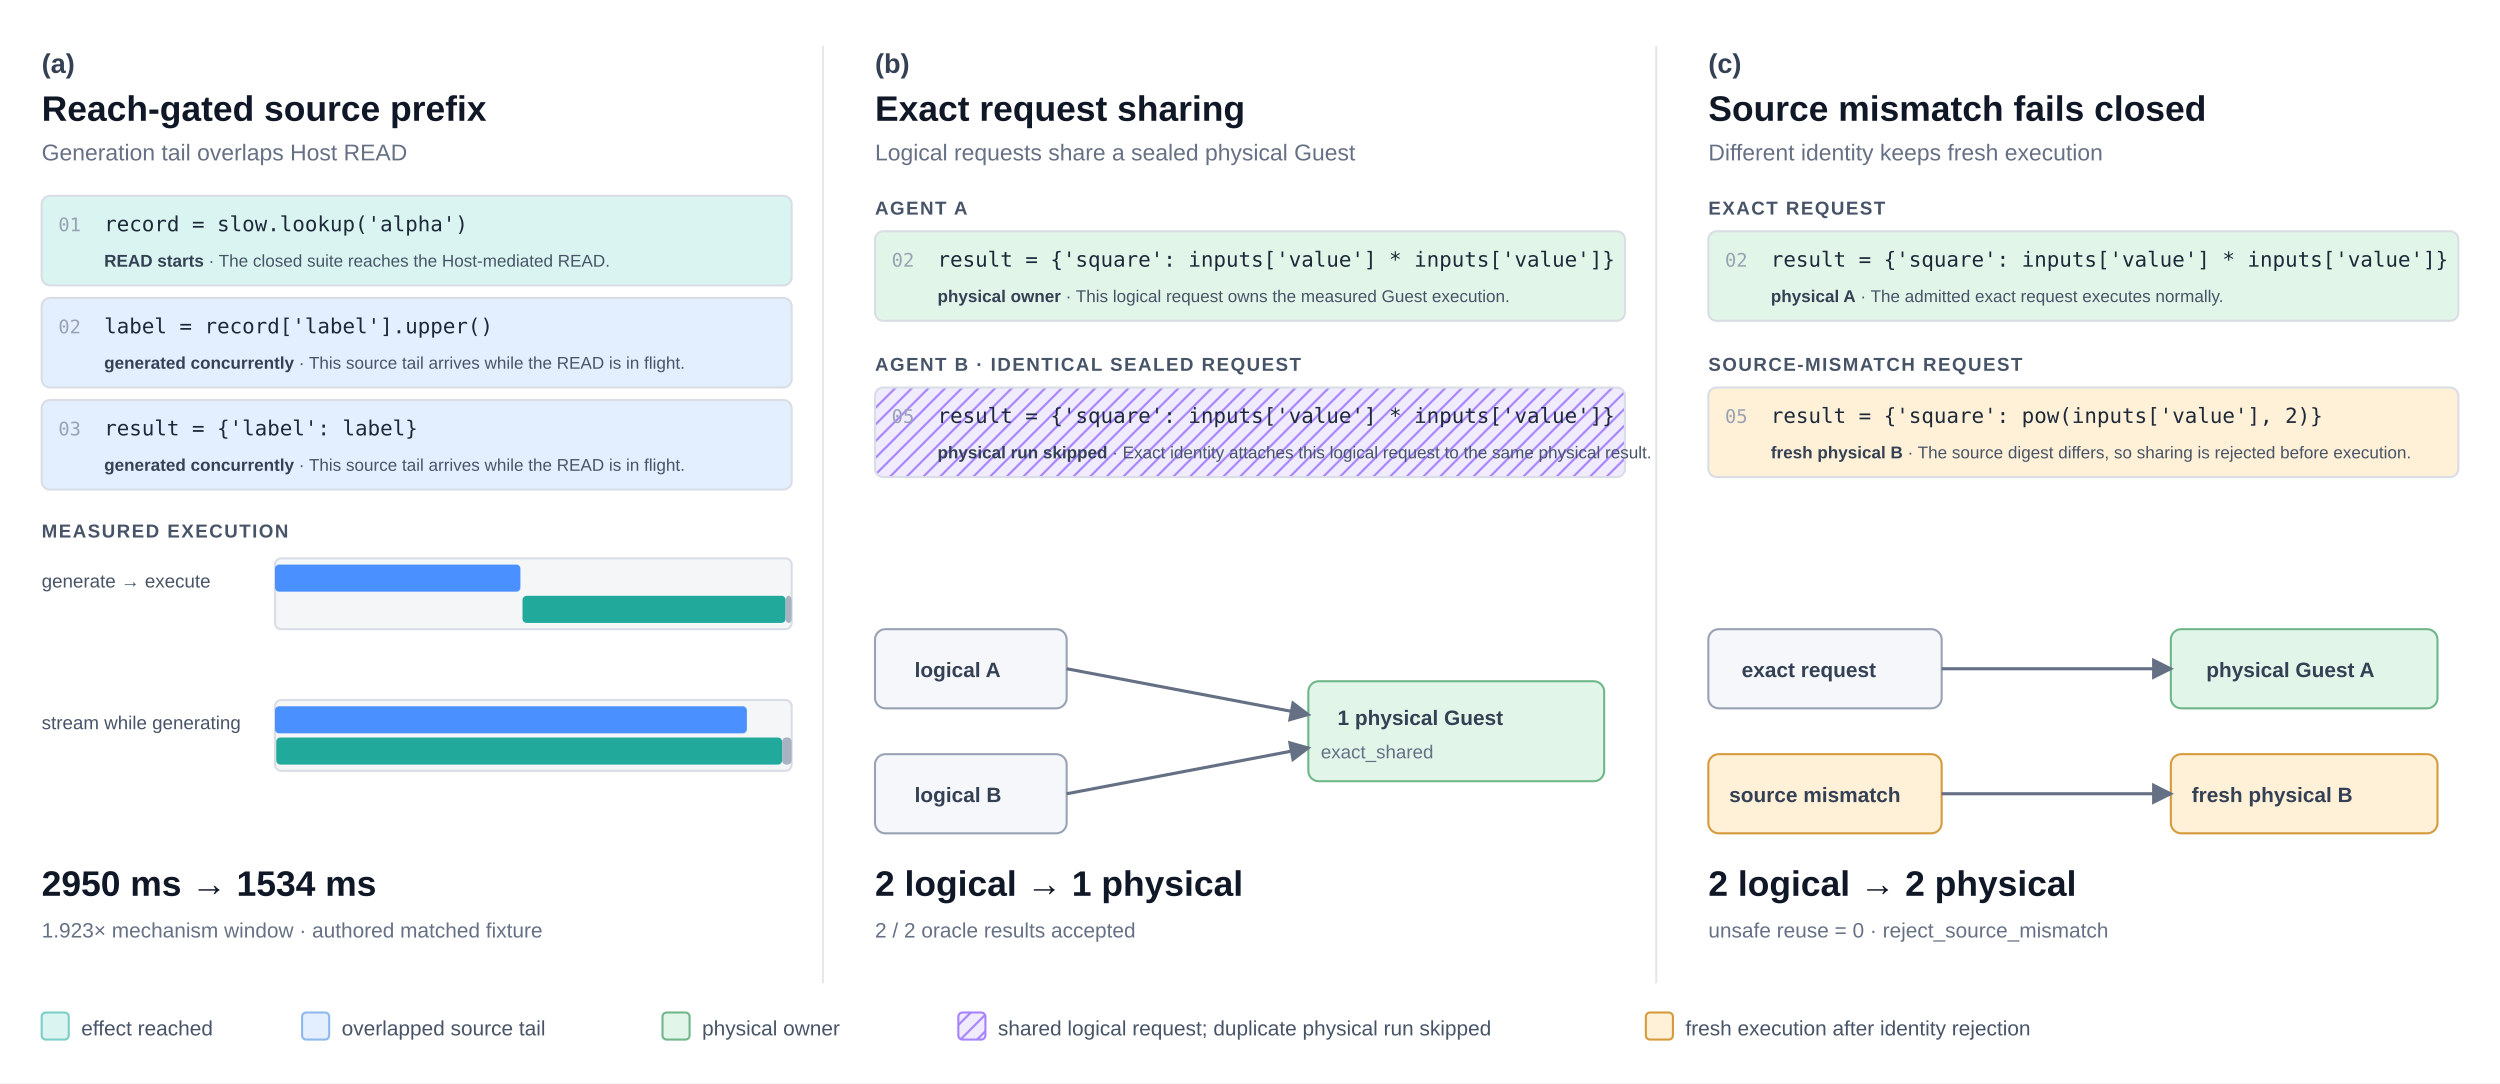
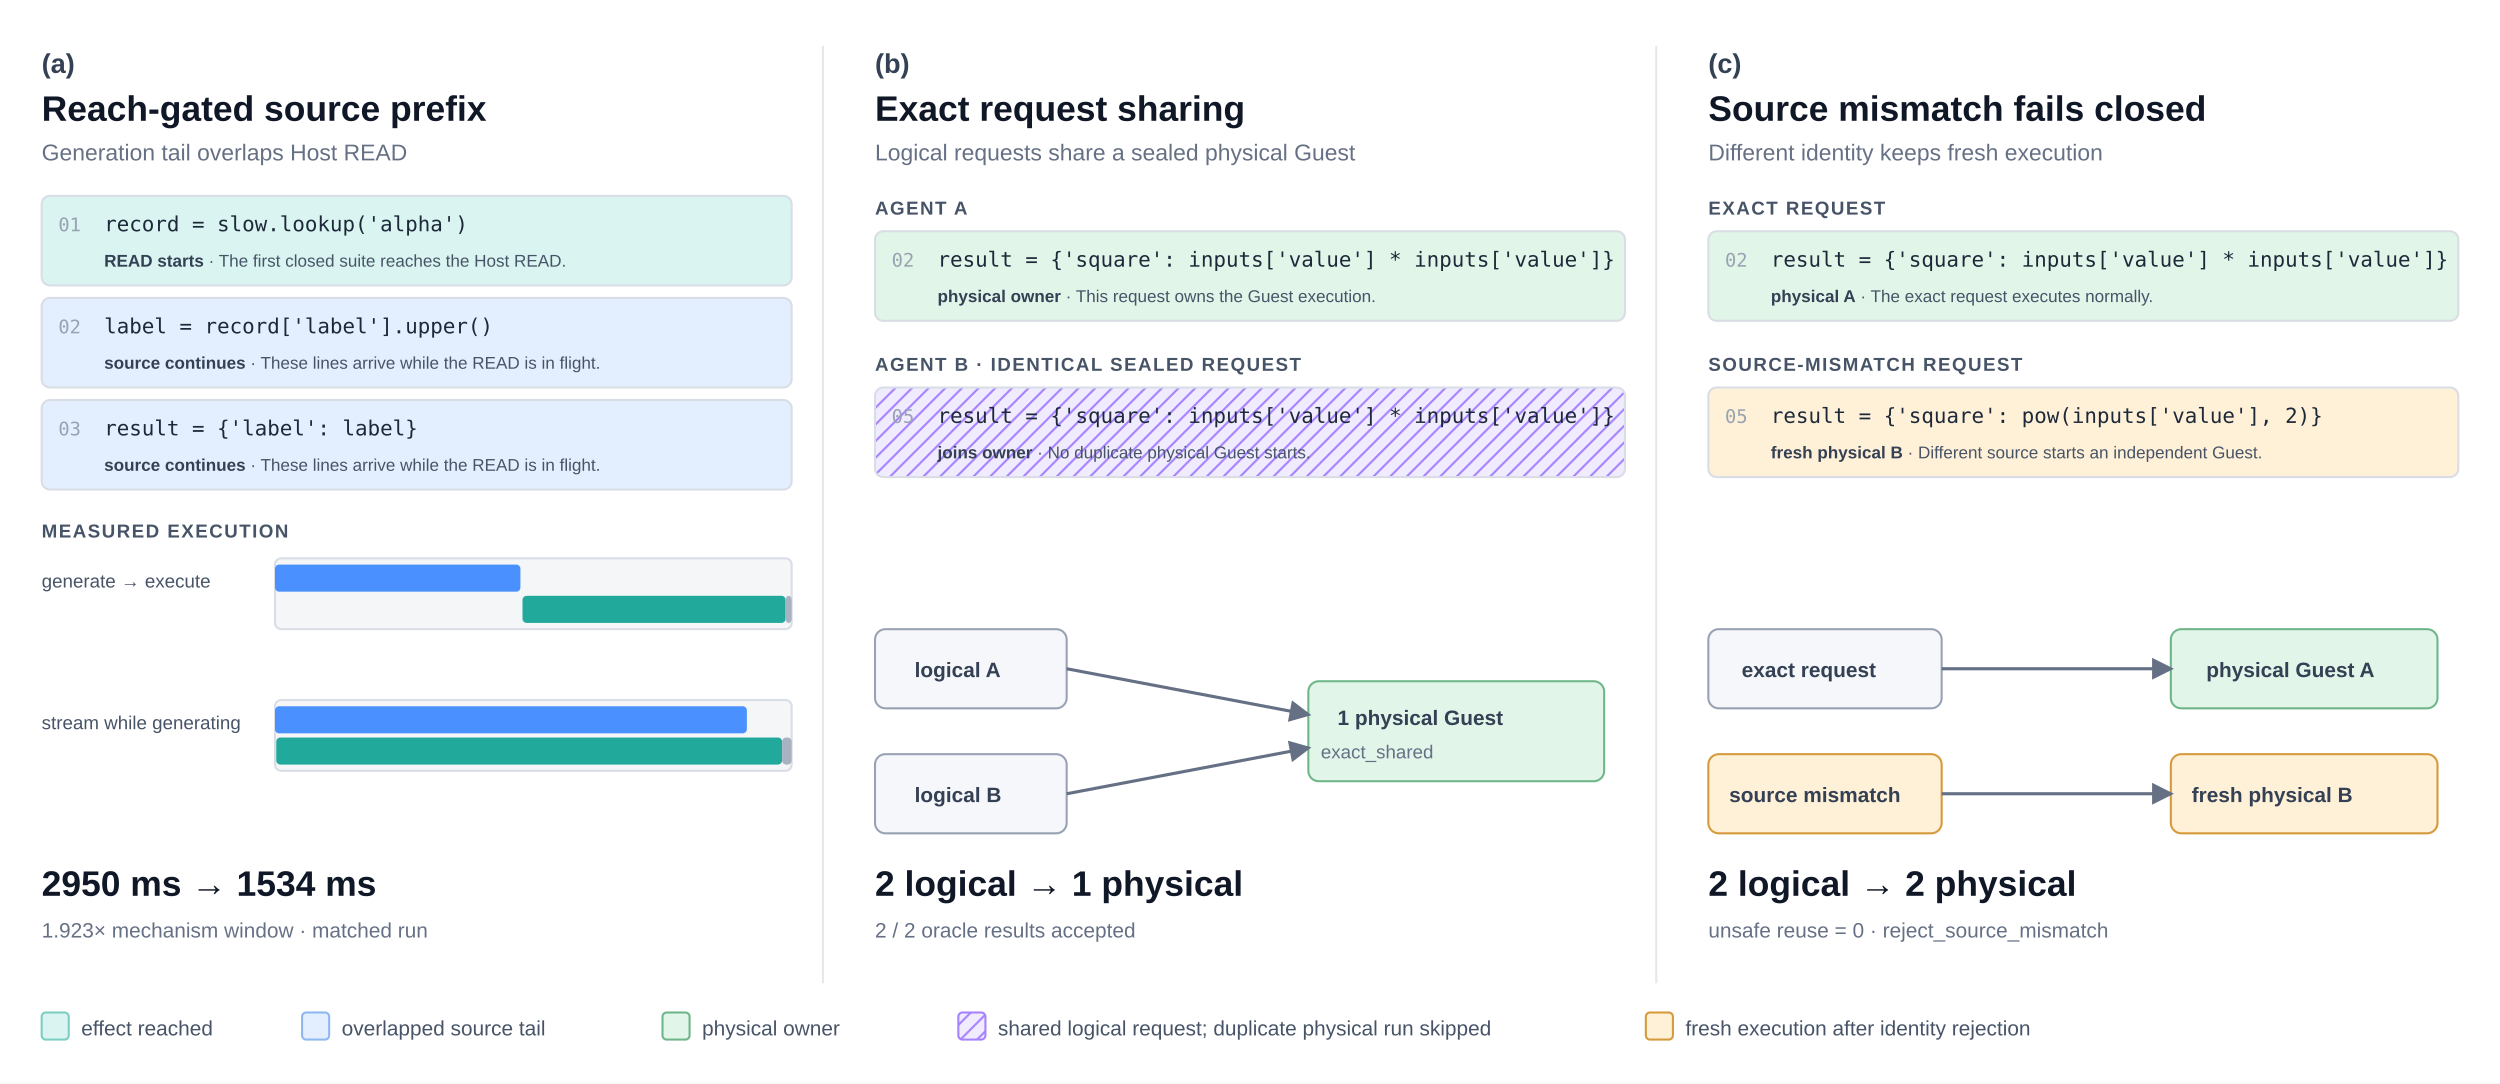
<svg xmlns="http://www.w3.org/2000/svg" width="1200" height="520" viewBox="0 0 1200 520" role="img" aria-labelledby="title desc">
  <defs>
    <pattern id="shared-hatch" width="8" height="8" patternUnits="userSpaceOnUse">
      <rect width="8" height="8" fill="#f0ebff" />
      <path d="M-2,2 l4,-4 M0,8 l8,-8 M6,10 l4,-4" stroke="#a682ff" stroke-width="1" />
    </pattern>
    <marker id="arrow" markerWidth="7" markerHeight="7" refX="6" refY="3.5" orient="auto">
      <path d="M0,0 L7,3.5 L0,7 z" fill="#667085" />
    </marker>
    <style>.panel{font:700 13px Arial,sans-serif;fill:#344054}.heading{font:700 17px Arial,sans-serif;fill:#101828}.sub{font:11px Arial,sans-serif;fill:#667085}.actor,.axis-title{font:700 9px Arial,sans-serif;letter-spacing:.7px;fill:#475467}.code{font:10px ui-monospace,SFMono-Regular,Menlo,monospace;fill:#1d2939}.ln{font:9px ui-monospace,monospace;fill:#98a2b3}.note{font:8.2px Arial,sans-serif;fill:#475467}.note-label{font-weight:700;fill:#344054}.lane-label{font:9px Arial,sans-serif;fill:#475467}.metric{font:700 17px Arial,sans-serif;fill:#101828}.metric-note{font:10px Arial,sans-serif;fill:#667085}.logical{fill:#f5f7fa;stroke:#98a2b3}.box-text{font:700 10px Arial,sans-serif;fill:#344054}.box-sub{font:9px Arial,sans-serif;fill:#667085}.legend{font:10px Arial,sans-serif;fill:#475467}</style>
  </defs>
  <rect width="1200" height="520" fill="#ffffff" />
  <text x="20" y="35" class="panel">(a)</text>
  <text x="20" y="58" class="heading">Reach-gated source prefix</text>
  <text x="20" y="77" class="sub">Generation tail overlaps Host READ</text>
  <rect x="20" y="94" width="360" height="43" rx="4" fill="#d9f4f1" stroke="#d9dde5" />
  <text x="28" y="111" class="ln">01</text>
  <text x="50" y="111" class="code">record = slow.lookup('alpha')</text>
  <text x="50" y="128" class="note">
-     <tspan class="note-label">READ starts</tspan> · The closed suite reaches the Host-mediated READ.</text>
+     <tspan class="note-label">READ starts</tspan> · The first closed suite reaches the Host READ.</text>
  <rect x="20" y="143" width="360" height="43" rx="4" fill="#e3efff" stroke="#d9dde5" />
  <text x="28" y="160" class="ln">02</text>
  <text x="50" y="160" class="code">label = record['label'].upper()</text>
  <text x="50" y="177" class="note">
-     <tspan class="note-label">generated concurrently</tspan> · This source tail arrives while the READ is in flight.</text>
+     <tspan class="note-label">source continues</tspan> · These lines arrive while the READ is in flight.</text>
  <rect x="20" y="192" width="360" height="43" rx="4" fill="#e3efff" stroke="#d9dde5" />
  <text x="28" y="209" class="ln">03</text>
  <text x="50" y="209" class="code">result = {'label': label}</text>
  <text x="50" y="226" class="note">
-     <tspan class="note-label">generated concurrently</tspan> · This source tail arrives while the READ is in flight.</text>
+     <tspan class="note-label">source continues</tspan> · These lines arrive while the READ is in flight.</text>
  <text x="20" y="258" class="axis-title">MEASURED EXECUTION</text>
  <text x="20" y="282" class="lane-label">generate → execute</text>
  <rect x="132" y="268" width="248" height="34" rx="3" fill="#f4f6f8" stroke="#d9dde5" />
  <rect x="132.0" y="271" width="117.8" height="13" rx="2" fill="#4a91ff" />
  <rect x="250.8" y="286" width="126.3" height="13" rx="2" fill="#21a99c" />
  <rect x="377.1" y="286" width="2.9" height="13" rx="2" fill="#a9b2c0" />
  <text x="20" y="350" class="lane-label">stream while generating</text>
  <rect x="132" y="336" width="248" height="34" rx="3" fill="#f4f6f8" stroke="#d9dde5" />
  <rect x="132.0" y="339" width="226.5" height="13" rx="2" fill="#4a91ff" />
  <rect x="132.6" y="354" width="242.8" height="13" rx="2" fill="#21a99c" />
  <rect x="375.4" y="354" width="4.6" height="13" rx="2" fill="#a9b2c0" />
  <text x="20" y="430" class="metric">2950 ms → 1534 ms</text>
-   <text x="20" y="450" class="metric-note">1.923× mechanism window · authored matched fixture</text>
+   <text x="20" y="450" class="metric-note">1.923× mechanism window · matched run</text>
  <line x1="395" y1="22" x2="395" y2="472" stroke="#e4e7ec" />
  <text x="420" y="35" class="panel">(b)</text>
  <text x="420" y="58" class="heading">Exact request sharing</text>
  <text x="420" y="77" class="sub">Logical requests share a sealed physical Guest</text>
  <text x="420" y="103" class="actor">AGENT A</text>
  <rect x="420" y="111" width="360" height="43" rx="4" fill="#e2f5e9" stroke="#d9dde5" />
  <text x="428" y="128" class="ln">02</text>
  <text x="450" y="128" class="code">result = {'square': inputs['value'] * inputs['value']}</text>
  <text x="450" y="145" class="note">
-     <tspan class="note-label">physical owner</tspan> · This logical request owns the measured Guest execution.</text>
+     <tspan class="note-label">physical owner</tspan> · This request owns the Guest execution.</text>
  <text x="420" y="178" class="actor">AGENT B · IDENTICAL SEALED REQUEST</text>
  <rect x="420" y="186" width="360" height="43" rx="4" fill="url(#shared-hatch)" stroke="#d9dde5" />
  <text x="428" y="203" class="ln">05</text>
  <text x="450" y="203" class="code">result = {'square': inputs['value'] * inputs['value']}</text>
  <text x="450" y="220" class="note">
-     <tspan class="note-label">physical run skipped</tspan> · Exact identity attaches this logical request to the same physical result.</text>
+     <tspan class="note-label">joins owner</tspan> · No duplicate physical Guest starts.</text>
  <rect x="420" y="302" width="92" height="38" rx="5" class="logical" />
  <text x="439" y="325" class="box-text">logical A</text>
  <rect x="420" y="362" width="92" height="38" rx="5" class="logical" />
  <text x="439" y="385" class="box-text">logical B</text>
  <rect x="628" y="327" width="142" height="48" rx="5" fill="#e2f5e9" stroke="#6eb68a" />
  <text x="642" y="348" class="box-text">1 physical Guest</text>
  <text x="634" y="364" class="box-sub">exact_shared</text>
  <line x1="512" y1="321" x2="628" y2="343" stroke="#667085" stroke-width="1.5" marker-end="url(#arrow)" />
  <line x1="512" y1="381" x2="628" y2="359" stroke="#667085" stroke-width="1.5" marker-end="url(#arrow)" />
  <text x="420" y="430" class="metric">2 logical → 1 physical</text>
  <text x="420" y="450" class="metric-note">2 / 2 oracle results accepted</text>
  <line x1="795" y1="22" x2="795" y2="472" stroke="#e4e7ec" />
  <text x="820" y="35" class="panel">(c)</text>
  <text x="820" y="58" class="heading">Source mismatch fails closed</text>
  <text x="820" y="77" class="sub">Different identity keeps fresh execution</text>
  <text x="820" y="103" class="actor">EXACT REQUEST</text>
  <rect x="820" y="111" width="360" height="43" rx="4" fill="#e2f5e9" stroke="#d9dde5" />
  <text x="828" y="128" class="ln">02</text>
  <text x="850" y="128" class="code">result = {'square': inputs['value'] * inputs['value']}</text>
  <text x="850" y="145" class="note">
-     <tspan class="note-label">physical A</tspan> · The admitted exact request executes normally.</text>
+     <tspan class="note-label">physical A</tspan> · The exact request executes normally.</text>
  <text x="820" y="178" class="actor">SOURCE-MISMATCH REQUEST</text>
  <rect x="820" y="186" width="360" height="43" rx="4" fill="#fff0d8" stroke="#d9dde5" />
  <text x="828" y="203" class="ln">05</text>
  <text x="850" y="203" class="code">result = {'square': pow(inputs['value'], 2)}</text>
  <text x="850" y="220" class="note">
-     <tspan class="note-label">fresh physical B</tspan> · The source digest differs, so sharing is rejected before execution.</text>
+     <tspan class="note-label">fresh physical B</tspan> · Different source starts an independent Guest.</text>
  <rect x="820" y="302" width="112" height="38" rx="5" class="logical" />
  <text x="836" y="325" class="box-text">exact request</text>
  <rect x="820" y="362" width="112" height="38" rx="5" fill="#fff0d8" stroke="#d59a3b" />
  <text x="830" y="385" class="box-text">source mismatch</text>
  <rect x="1042" y="302" width="128" height="38" rx="5" fill="#e2f5e9" stroke="#6eb68a" />
  <text x="1059" y="325" class="box-text">physical Guest A</text>
  <rect x="1042" y="362" width="128" height="38" rx="5" fill="#fff0d8" stroke="#d59a3b" />
  <text x="1052" y="385" class="box-text">fresh physical B</text>
  <line x1="932" y1="321" x2="1042" y2="321" stroke="#667085" stroke-width="1.5" marker-end="url(#arrow)" />
  <line x1="932" y1="381" x2="1042" y2="381" stroke="#667085" stroke-width="1.5" marker-end="url(#arrow)" />
  <text x="820" y="430" class="metric">2 logical → 2 physical</text>
  <text x="820" y="450" class="metric-note">unsafe reuse = 0 · reject_source_mismatch</text>
  <rect x="20" y="486" width="13" height="13" rx="2" fill="#d9f4f1" stroke="#7ccdc4" />
  <text x="39" y="497" class="legend">effect reached</text>
  <rect x="145" y="486" width="13" height="13" rx="2" fill="#e3efff" stroke="#8eb7ee" />
  <text x="164" y="497" class="legend">overlapped source tail</text>
  <rect x="318" y="486" width="13" height="13" rx="2" fill="#e2f5e9" stroke="#6eb68a" />
  <text x="337" y="497" class="legend">physical owner</text>
  <rect x="460" y="486" width="13" height="13" rx="2" fill="url(#shared-hatch)" stroke="#a682ff" />
  <text x="479" y="497" class="legend">shared logical request; duplicate physical run skipped</text>
  <rect x="790" y="486" width="13" height="13" rx="2" fill="#fff0d8" stroke="#d59a3b" />
  <text x="809" y="497" class="legend">fresh execution after identity rejection</text>
</svg>
